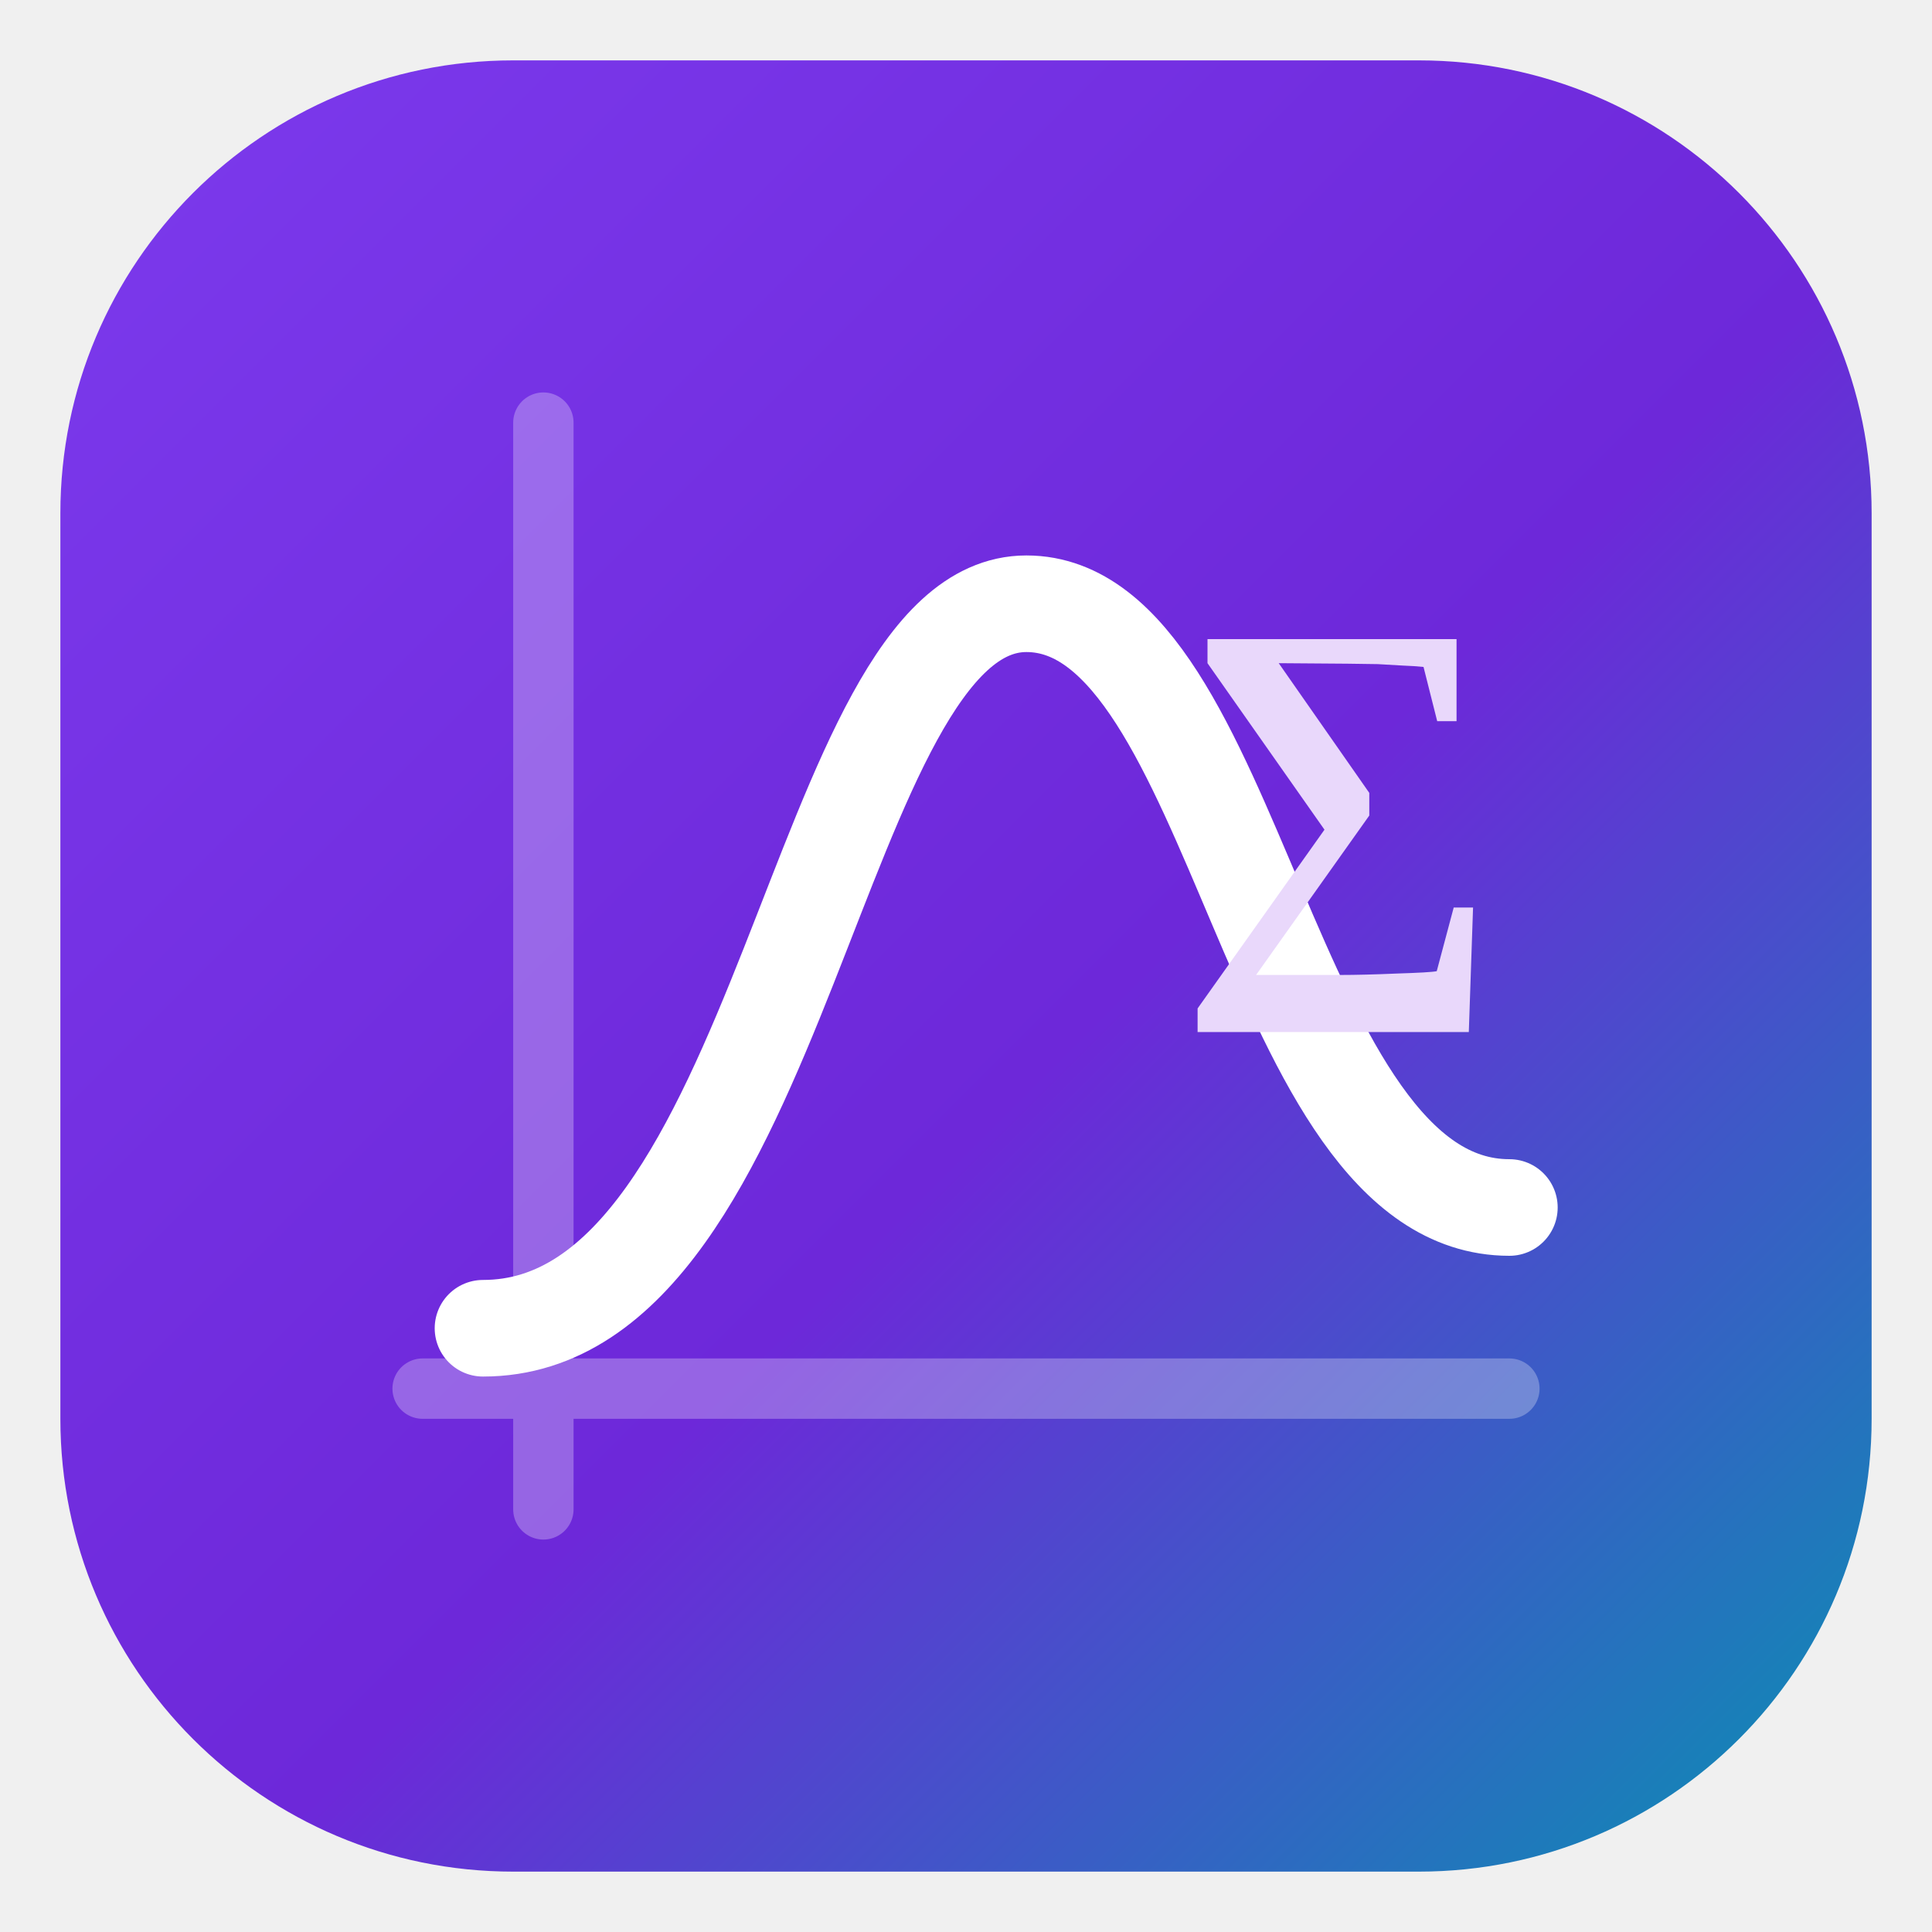
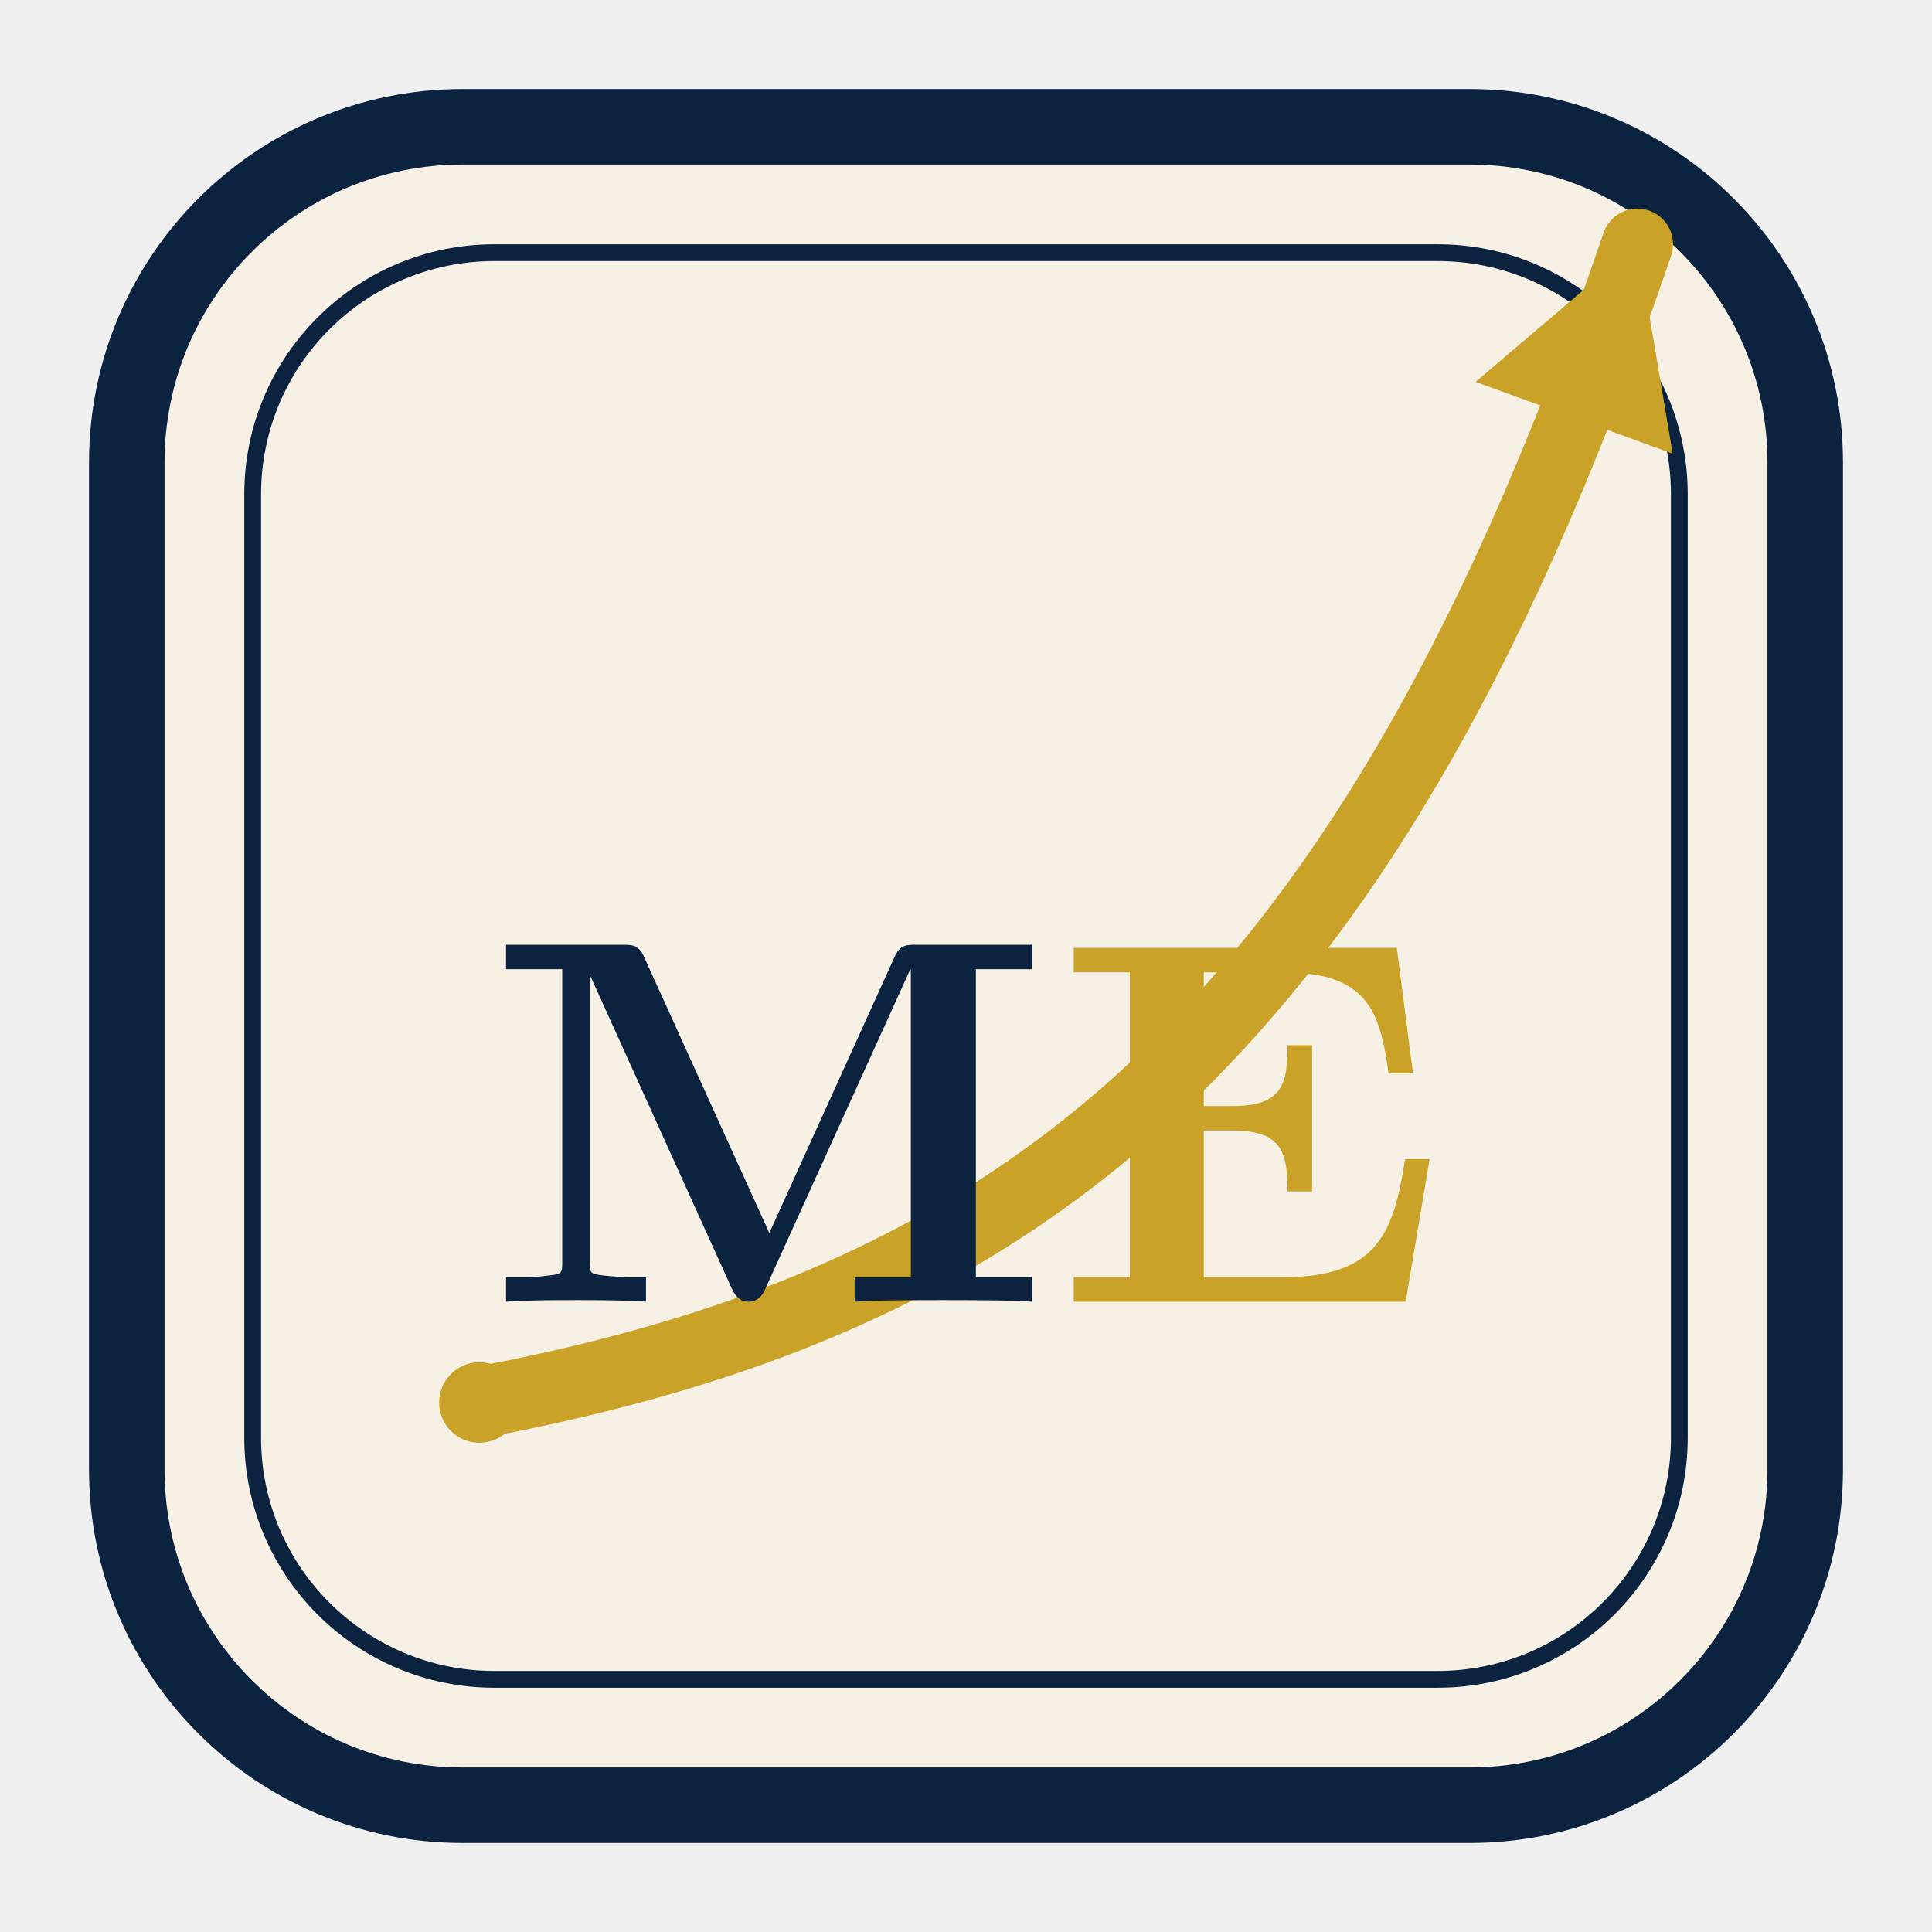
- <svg xmlns="http://www.w3.org/2000/svg" viewBox="0 0 64 64" width="64" height="64">
-   <defs>
-     <linearGradient id="g" x1="0" y1="0" x2="1" y2="1">
-       <stop offset="0" stop-color="#7c3aed" />
-       <stop offset="0.55" stop-color="#6d28d9" />
-       <stop offset="1" stop-color="#0891b2" />
-     </linearGradient>
-   </defs>
-   <rect x="2" y="2" width="60" height="60" rx="15" fill="url(#g)" />
-   <path d="M14 46 H50 M18 50 V14" stroke="rgba(255,255,255,.28)" stroke-width="2" stroke-linecap="round" />
-   <path d="M16 44 C26 44 27 20 34 20 C41 20 42 40 50 40" fill="none" stroke="#ffffff" stroke-width="3.2" stroke-linecap="round" />
-   <text x="39" y="31" font-family="Georgia, 'Times New Roman', serif" font-size="15" fill="#e9d8fb" font-weight="700">∑</text>
+ <svg xmlns="http://www.w3.org/2000/svg" viewBox="0 0 640 640" width="640" height="640">
+   <rect x="42" y="42" width="556" height="556" rx="111.2" ry="111.2" fill="#F6F1E4" stroke="#0C2340" stroke-width="25.02" />
+   <rect x="83.7" y="83.7" width="472.6" height="472.6" rx="80.064" ry="80.064" fill="none" stroke="#0C2340" stroke-width="5.56" />
+   <path d="M 158.76,464.56 L 163.56,463.64 L 168.35,462.70 L 173.15,461.71 L 177.94,460.70 L 182.74,459.65 L 187.53,458.56 L 192.33,457.43 L 197.12,456.27 L 201.92,455.06 L 206.72,453.81 L 211.51,452.52 L 216.31,451.18 L 221.10,449.80 L 225.90,448.37 L 230.69,446.88 L 235.49,445.35 L 240.28,443.76 L 245.08,442.12 L 249.87,440.42 L 254.67,438.65 L 259.47,436.83 L 264.26,434.95 L 269.06,432.99 L 273.85,430.97 L 278.65,428.88 L 283.44,426.72 L 288.24,424.48 L 293.03,422.16 L 297.83,419.76 L 302.62,417.28 L 307.42,414.71 L 312.22,412.05 L 317.01,409.30 L 321.81,406.45 L 326.60,403.50 L 331.40,400.45 L 336.19,397.29 L 340.99,394.02 L 345.78,390.64 L 350.58,387.14 L 355.38,383.51 L 360.17,379.76 L 364.97,375.88 L 369.76,371.86 L 374.56,367.70 L 379.35,363.40 L 384.15,358.95 L 388.94,354.34 L 393.74,349.57 L 398.53,344.63 L 403.33,339.52 L 408.13,334.23 L 412.92,328.75 L 417.72,323.09 L 422.51,317.22 L 427.31,311.15 L 432.10,304.87 L 436.90,298.37 L 441.69,291.64 L 446.49,284.68 L 451.29,277.47 L 456.08,270.01 L 460.88,262.29 L 465.67,254.30 L 470.47,246.03 L 475.26,237.47 L 480.06,228.62 L 484.85,219.45 L 489.65,209.96 L 494.45,200.14 L 499.24,189.98 L 504.04,179.46 L 508.83,168.57 L 513.63,157.30 L 518.42,145.64 L 523.22,133.57 L 528.01,121.08 L 532.81,108.15 L 537.60,94.77 L 542.40,80.92" fill="none" stroke="#C9A227" stroke-width="23.63" stroke-linecap="round" stroke-linejoin="round" />
+   <path d="M 542.4,80.9 L 488.8,126.5 L 554.1,150.3 Z" fill="#C9A227" />
+   <circle cx="158.8" cy="464.6" r="13.344" fill="#C9A227" />
+   <path d="M1051 0V47H943V639H1051V686H830C808 686 797 686 786 661L546 132L306 661C295 686 284 686 262 686H40V639H148V76C148 54 147 53 119 50C95 47 93 47 65 47H40V0C78 3 135 3 174 3C216 3 268 3 309 0V47H284C266 47 249 48 231 50C202 53 201 54 201 76V626H202L474 25C483 5 495 0 506 0C526 0 534 15 538 24L817 639H818V47H710V0C746 3 839 3 880 3C921 3 1015 3 1051 0Z" fill="#0C2340" transform="translate(160.739,431.200) scale(0.17236,-0.17236)" />
+   <path d="M723 274H676C654 136 626 47 441 47H289V329H344C440 329 450 286 450 212H497V493H450C450 419 441 376 344 376H289V633H441C602 633 628 560 644 439H691L660 680H39V633H147V47H39V0H677Z" fill="#C9A227" transform="translate(348.956,431.200) scale(0.17236,-0.17236)" />
</svg>
